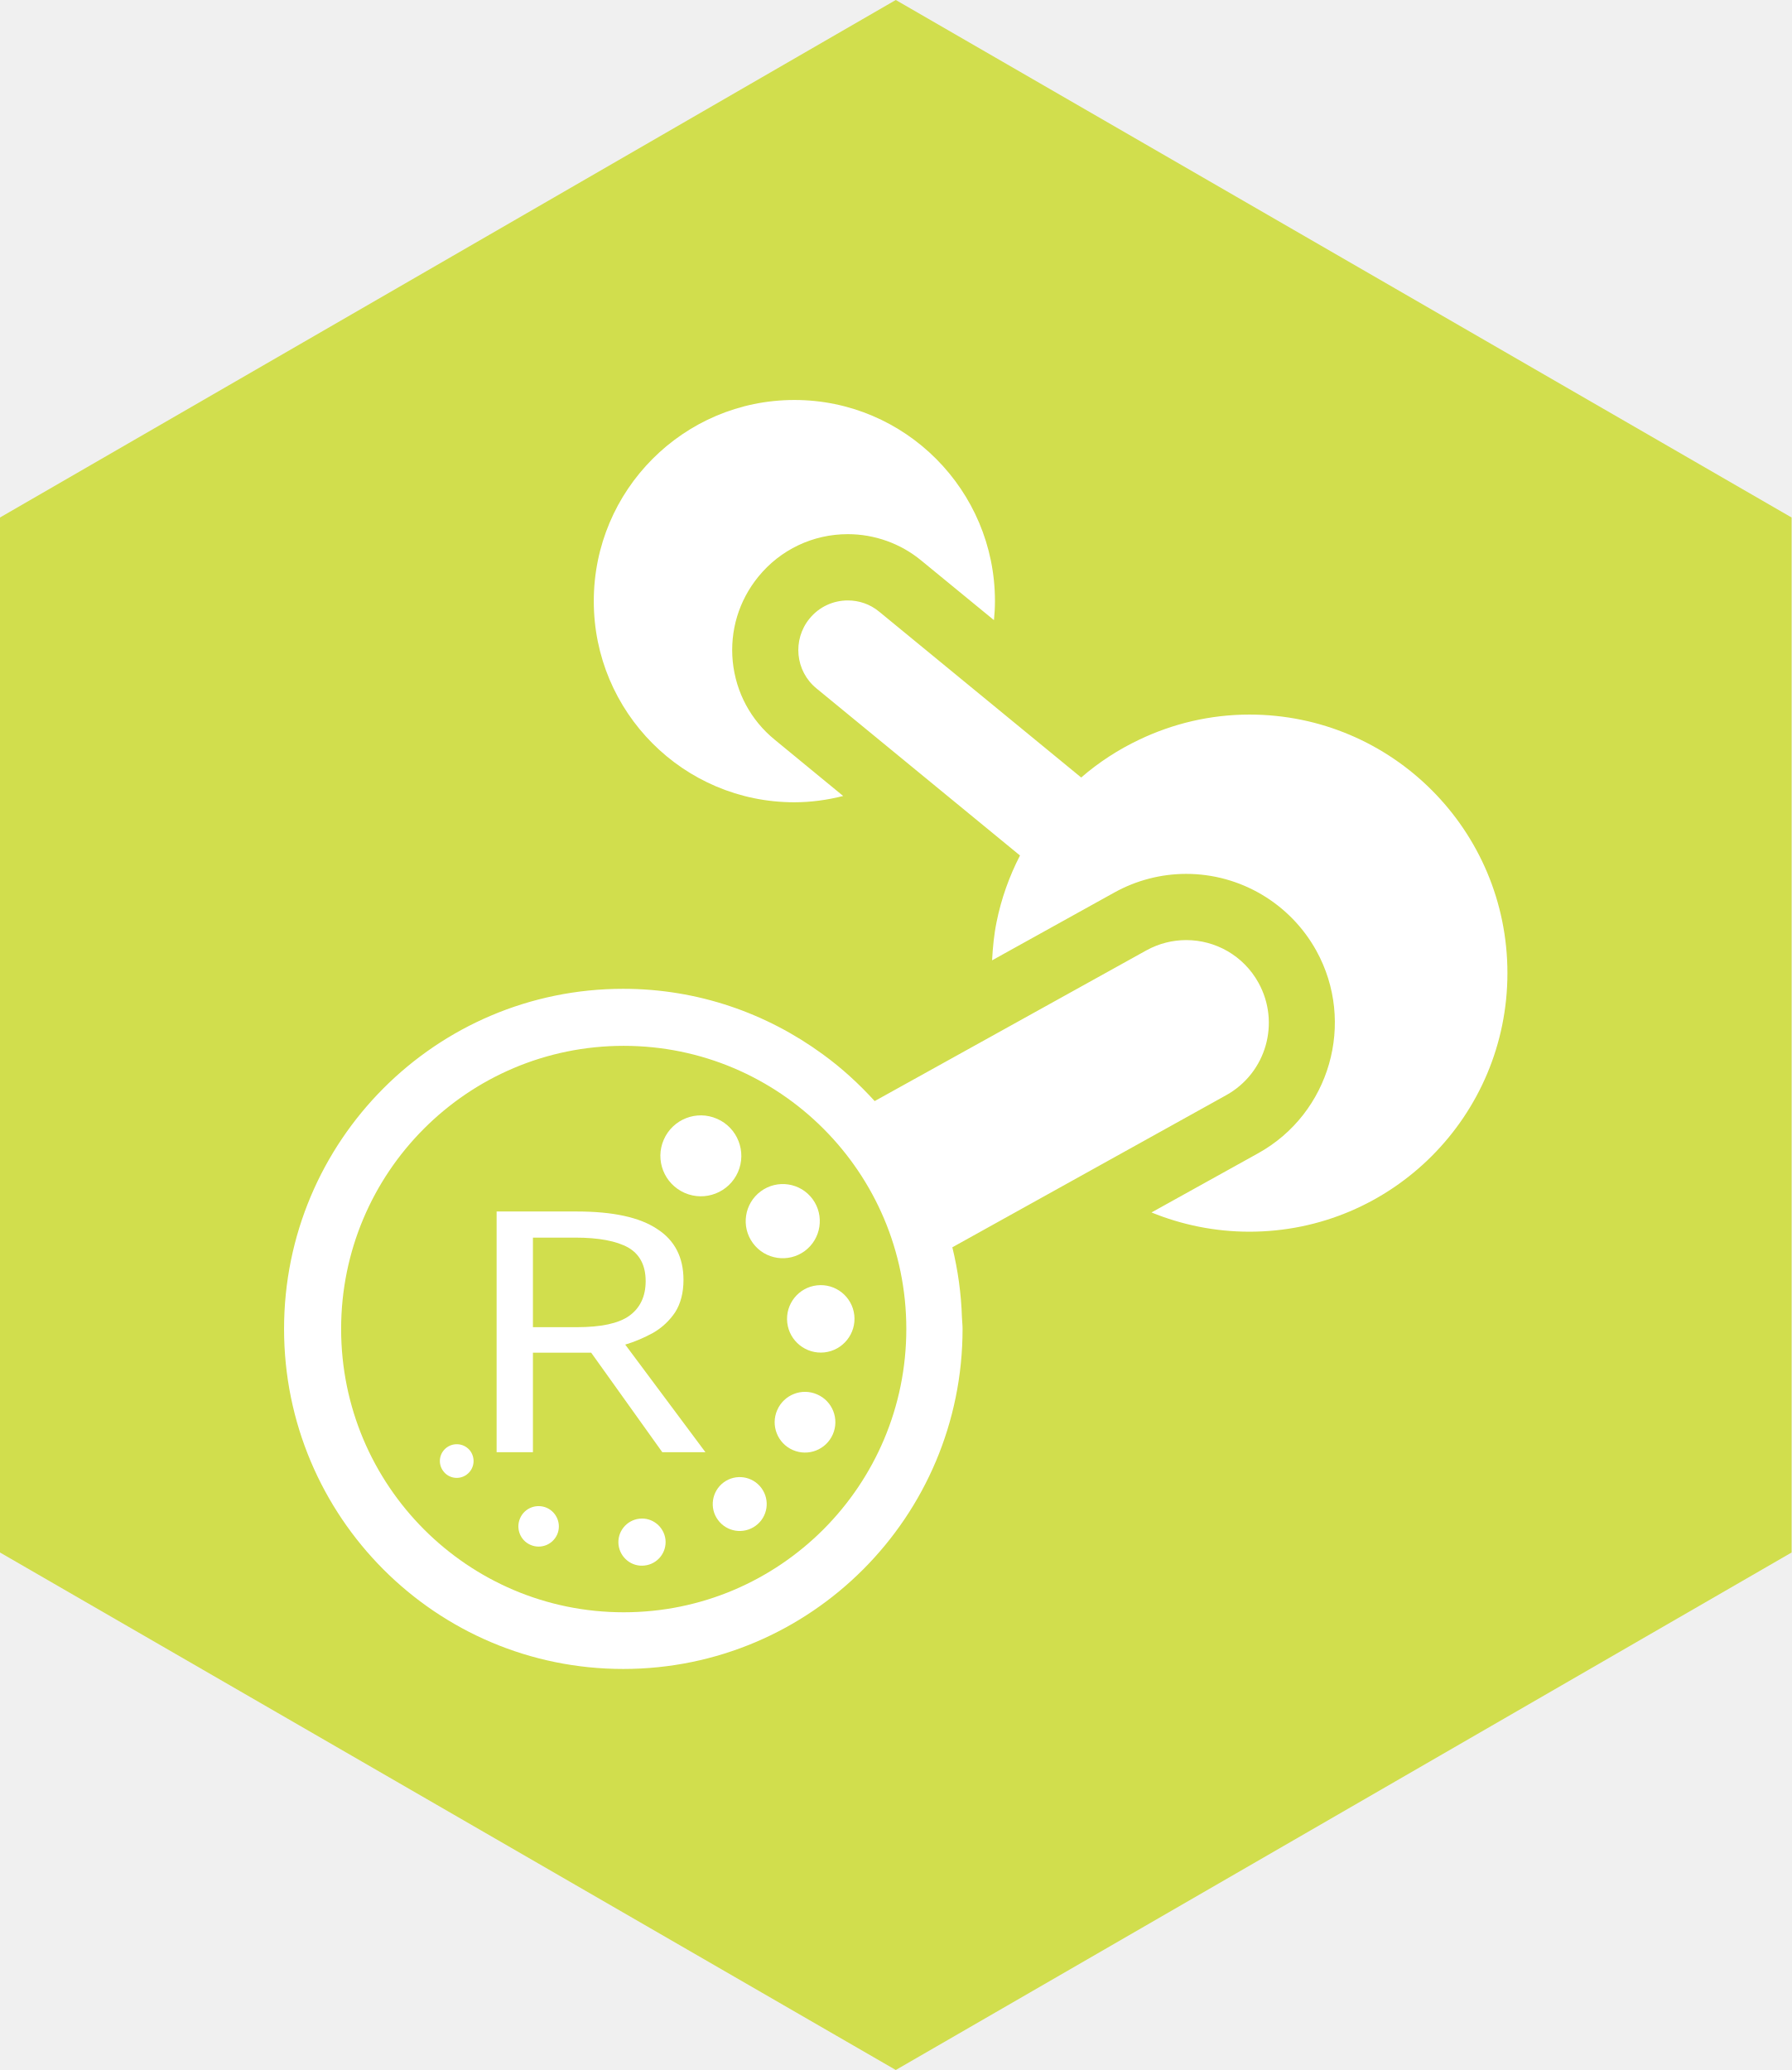
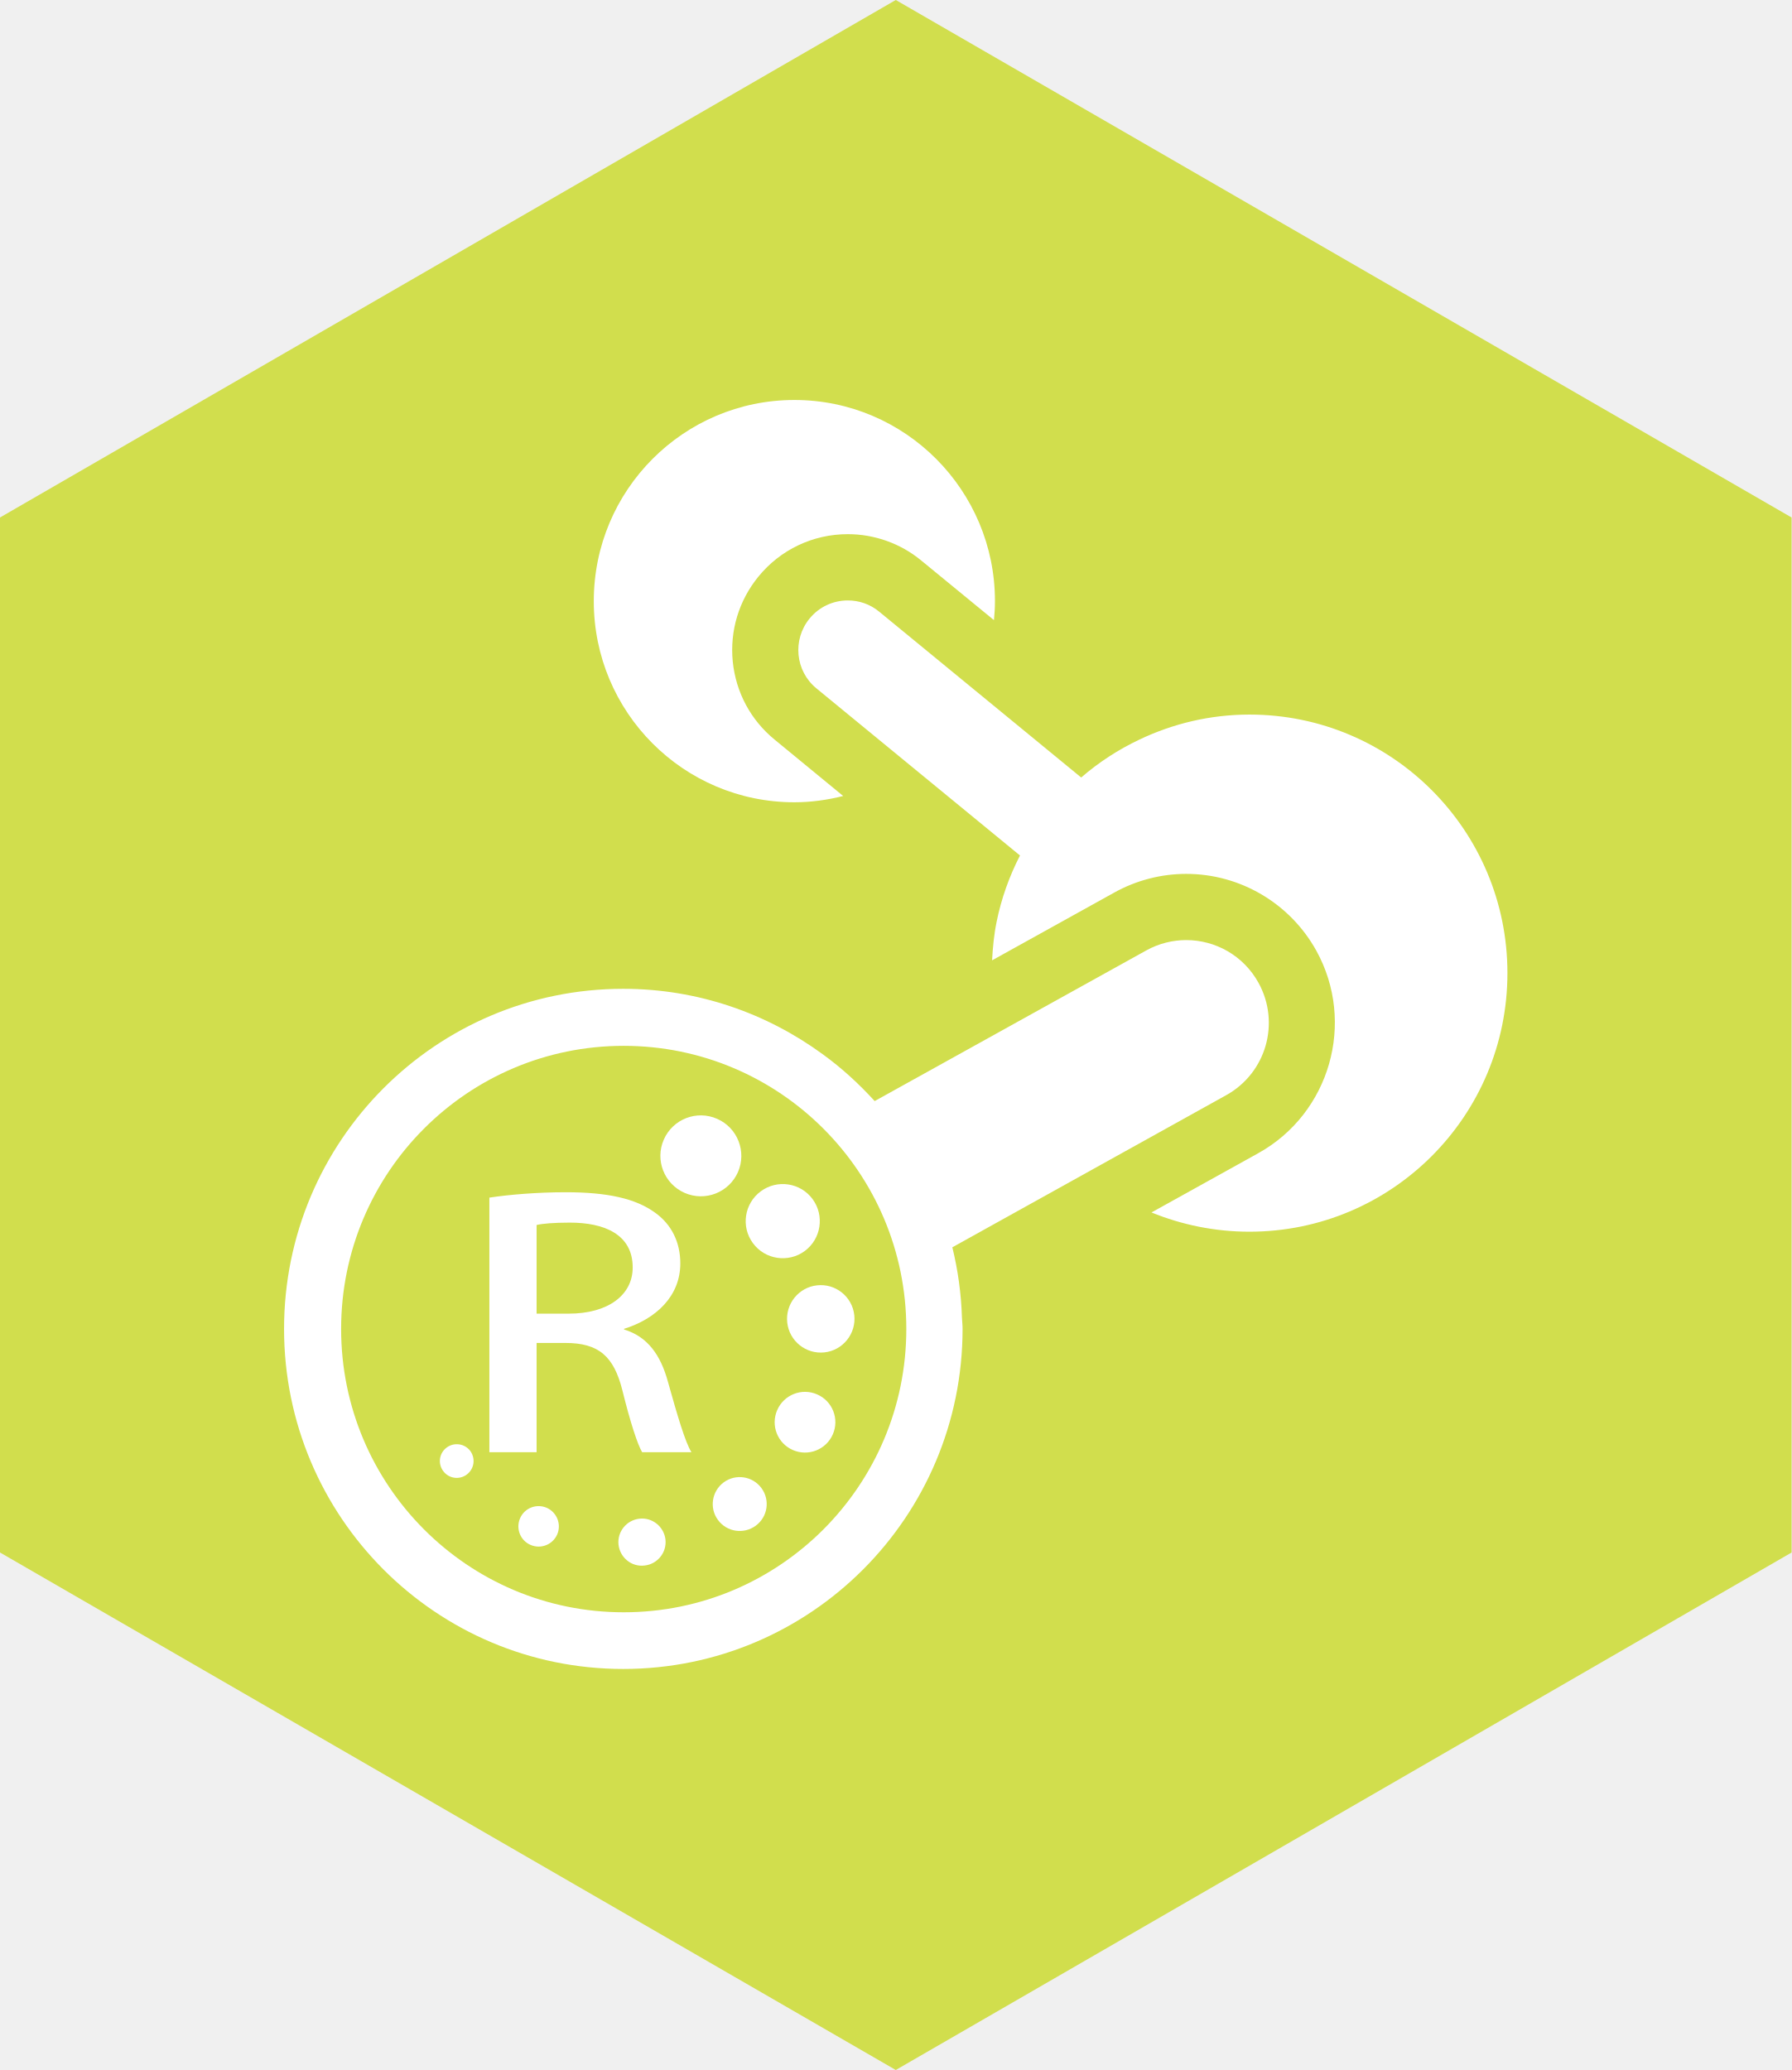
- <svg xmlns="http://www.w3.org/2000/svg" version="1.1" id="svg4156" x="0px" y="0px" width="45px" height="52px" viewBox="0 0 45 52" enable-background="new 0 0 45 52" xml:space="preserve">
+ <svg xmlns="http://www.w3.org/2000/svg" version="1.1" baseProfile="tiny" id="svg4156" x="0px" y="0px" width="45px" height="52px" viewBox="0 0 45 52" xml:space="preserve">
  <g>
    <polygon fill="#D1DE4D" points="45.001,39 22.5,52 0,39 0,13 22.5,0 45.001,13  " />
    <g id="g4236" transform="scale(0.1953125,0.1953125)">
      <path id="path4238" fill="#FFFFFF" d="M102.155,103.187c2.17,0,4.27-0.3,6.28-0.81L99.62,95.13    c-3.075-2.515-4.98-6.075-5.385-10.04c-0.39-3.972,0.785-7.842,3.29-10.917c2.835-3.482,7.03-5.47,11.505-5.47    c3.435,0,6.785,1.198,9.425,3.372l9.37,7.685c0.08-0.805,0.13-1.615,0.13-2.445c0-14.272-11.55-25.87-25.792-25.87    c-14.252,0-25.8,11.59-25.8,25.87C76.355,91.607,87.905,103.187,102.155,103.187z M160.685,91.907c-5.07,0-9.87,1.175-14.17,3.225    c-2.71,1.285-5.23,2.925-7.47,4.87l-25.98-21.33c-1.18-0.98-2.605-1.445-4.035-1.445c-1.835,0-3.67,0.795-4.92,2.335    c-2.227,2.725-1.837,6.755,0.89,8.98l26.175,21.49c-1.37,2.665-2.4,5.52-3.01,8.545c-0.33,1.605-0.49,3.27-0.58,4.94l15.71-8.715    c2.83-1.575,6.03-2.405,9.26-2.405c6.95,0,13.36,3.795,16.73,9.88c5.1,9.24,1.745,20.927-7.47,26.047l-13.73,7.62    c3.89,1.585,8.14,2.475,12.595,2.475c18.33,0,33.18-14.89,33.18-33.26C193.865,106.797,179.015,91.907,160.685,91.907z     M161.845,126.402c-1.94-3.515-5.56-5.49-9.29-5.49c-1.74,0-3.51,0.43-5.13,1.325l-34.94,19.382    c-2.005-2.205-4.242-4.26-6.667-6.015c-7.207-5.272-16.057-8.425-25.67-8.425c-24.095,0-43.617,19.57-43.617,43.745    c0,24.17,19.53,43.735,43.617,43.735c24.112,0,43.642-19.58,43.642-43.735c0-0.5-0.06-0.97-0.08-1.45    c-0.095-3.12-0.525-6.14-1.235-9.05l35.23-19.57C162.835,138,164.685,131.545,161.845,126.402L161.845,126.402z M80.21,207.369    c-20.07,0-36.34-16.32-36.34-36.44s16.27-36.415,36.34-36.415c20.065,0,36.345,16.305,36.345,36.415    C116.555,191.05,100.28,207.369,80.21,207.369L80.21,207.369z" />
    </g>
    <polygon fill="#D1DE4D" points="15.753,35.012 14.118,33.375 15.209,33.375 15.209,31.193 16.297,31.193 16.297,33.375    17.387,33.375  " />
  </g>
  <g>
    <path fill="#FFFFFF" d="M18.013,28.106c-0.516-0.228-1.115,0.008-1.34,0.522c-0.226,0.515,0.01,1.112,0.523,1.338   c0.515,0.226,1.114-0.009,1.34-0.522C18.76,28.93,18.525,28.329,18.013,28.106z" />
    <path fill="#FFFFFF" d="M13.732,37.877c-0.257-0.111-0.557,0.004-0.669,0.264c-0.111,0.256,0.004,0.557,0.263,0.668   c0.257,0.112,0.556-0.004,0.67-0.263C14.107,38.289,13.988,37.99,13.732,37.877z" />
    <path fill="#FFFFFF" d="M20.411,30.123c-0.304-0.414-0.888-0.502-1.301-0.197l0,0c-0.414,0.305-0.504,0.889-0.198,1.303   c0.304,0.414,0.888,0.502,1.302,0.197C20.626,31.121,20.715,30.538,20.411,30.123z" />
    <path fill="#FFFFFF" d="M11.814,36.451c-0.14-0.188-0.405-0.227-0.594-0.088c-0.187,0.138-0.228,0.402-0.088,0.59   c0.137,0.189,0.403,0.229,0.59,0.09C11.912,36.904,11.95,36.641,11.814,36.451z" />
    <path fill="#FFFFFF" d="M21.458,33.037c-0.052-0.465-0.472-0.801-0.937-0.748l0,0c-0.464,0.051-0.799,0.471-0.747,0.936   c0.052,0.465,0.472,0.799,0.935,0.748C21.175,33.921,21.509,33.5,21.458,33.037z" />
    <path fill="#FFFFFF" d="M20.526,35.029c-0.385-0.17-0.835,0.006-1.004,0.393c-0.169,0.385,0.006,0.835,0.393,1.004   c0.386,0.168,0.835-0.007,1.004-0.395C21.087,35.647,20.912,35.197,20.526,35.029z" />
-     <path fill="#FFFFFF" d="M19.126,37.382c-0.222-0.302-0.647-0.366-0.948-0.144c-0.3,0.222-0.366,0.646-0.144,0.945   c0.222,0.303,0.646,0.366,0.947,0.145C19.284,38.107,19.348,37.684,19.126,37.382z" />
-     <path fill="#FFFFFF" d="M16.715,38.673c-0.039-0.323-0.331-0.56-0.655-0.522l0,0c-0.326,0.037-0.56,0.33-0.524,0.654   c0.038,0.325,0.33,0.562,0.655,0.522C16.515,39.292,16.751,38.999,16.715,38.673z" />
+     <path fill="#FFFFFF" d="M19.126,37.382c-0.222-0.302-0.647-0.366-0.948-0.144c-0.3,0.222-0.366,0.646-0.144,0.945   c0.222,0.303,0.646,0.365,0.947,0.145C19.284,38.107,19.348,37.684,19.126,37.382z" />
+     <path fill="#FFFFFF" d="M16.715,38.673c-0.039-0.323-0.331-0.56-0.655-0.522l0,0c-0.326,0.037-0.56,0.33-0.524,0.654   c0.038,0.325,0.33,0.563,0.655,0.522C16.515,39.292,16.751,38.999,16.715,38.673z" />
  </g>
-   <text transform="matrix(1.2162 0 0 1 11.4668 36.4805)" fill="#FFFFFF" font-family="'AdobeHeitiStd-Regular-GBpc-EUC-H'" font-size="8.476">R</text>
+   <g>
+     <path fill="#FFFFFF" d="M15.675,33.398c0.588,0.178,0.918,0.635,1.104,1.32c0.237,0.848,0.434,1.516,0.588,1.762h-1.238   c-0.113-0.187-0.299-0.754-0.495-1.55c-0.216-0.864-0.598-1.194-1.434-1.194h-0.722v2.744h-1.186v-6.395   c0.505-0.076,1.207-0.135,1.918-0.135c1.032,0,1.753,0.152,2.249,0.517c0.413,0.296,0.629,0.745,0.629,1.271   c0,0.83-0.619,1.396-1.413,1.643V33.398z M14.283,33c0.99,0,1.609-0.466,1.609-1.16c0-0.838-0.722-1.127-1.579-1.127   c-0.402,0-0.691,0.025-0.835,0.06V33H14.283z" />
+   </g>
</svg>
